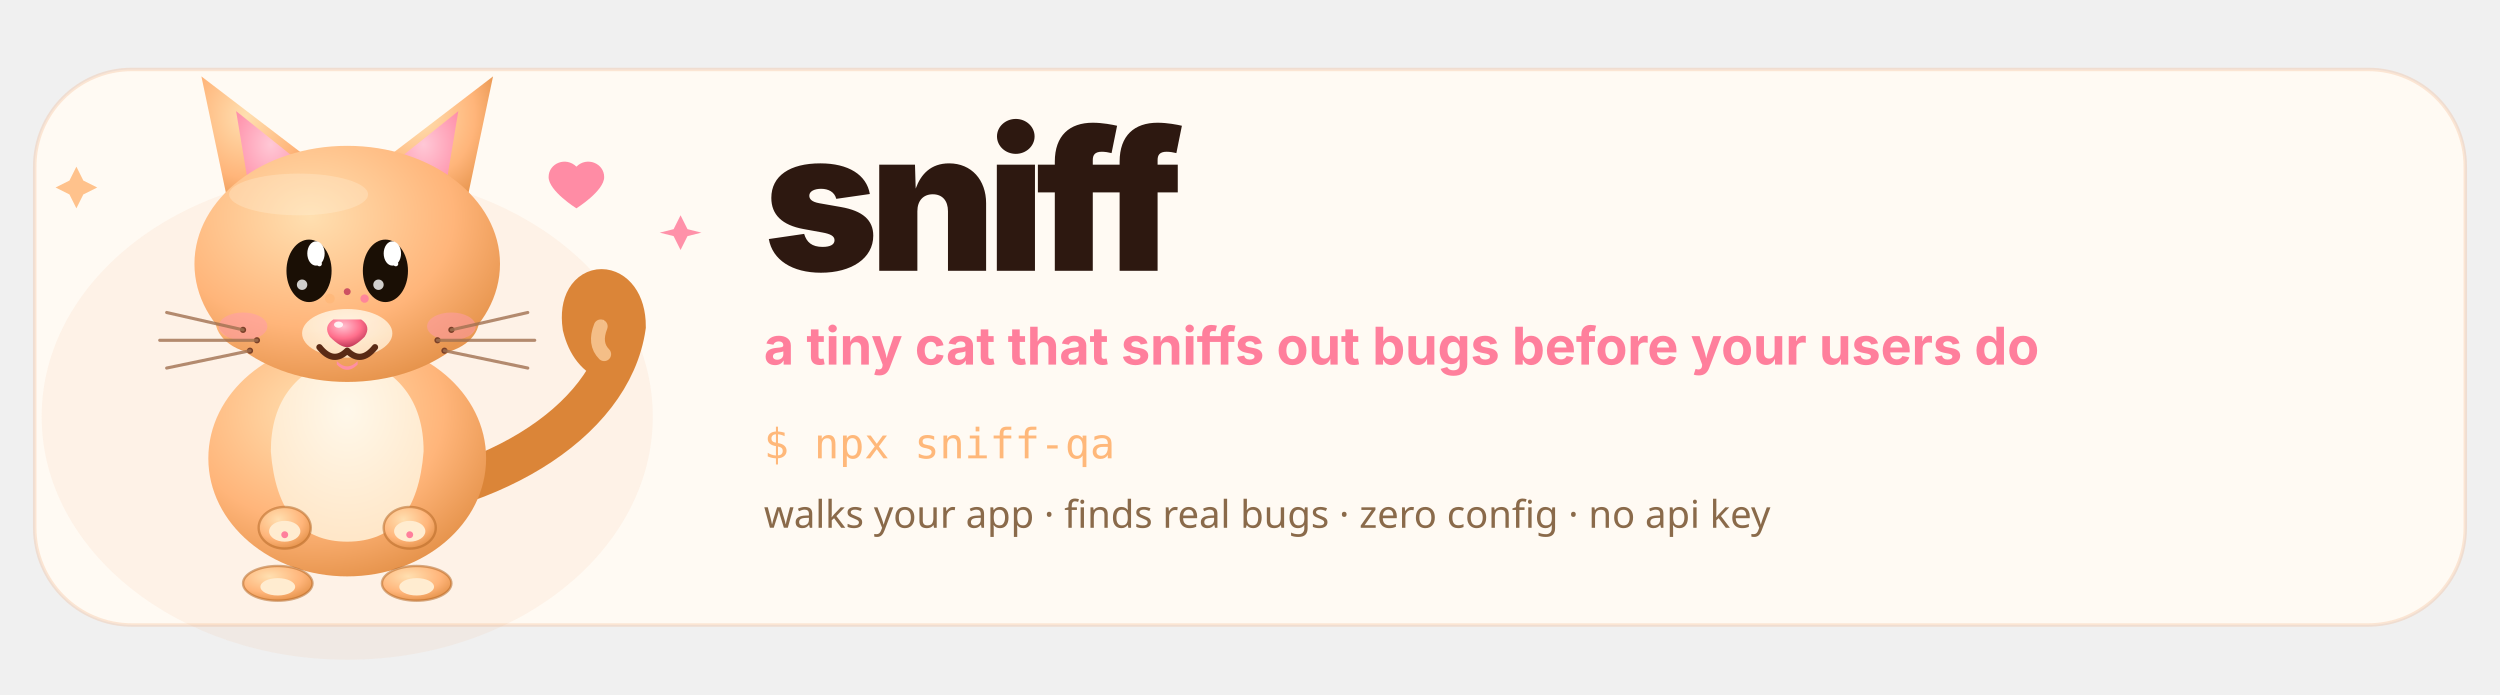
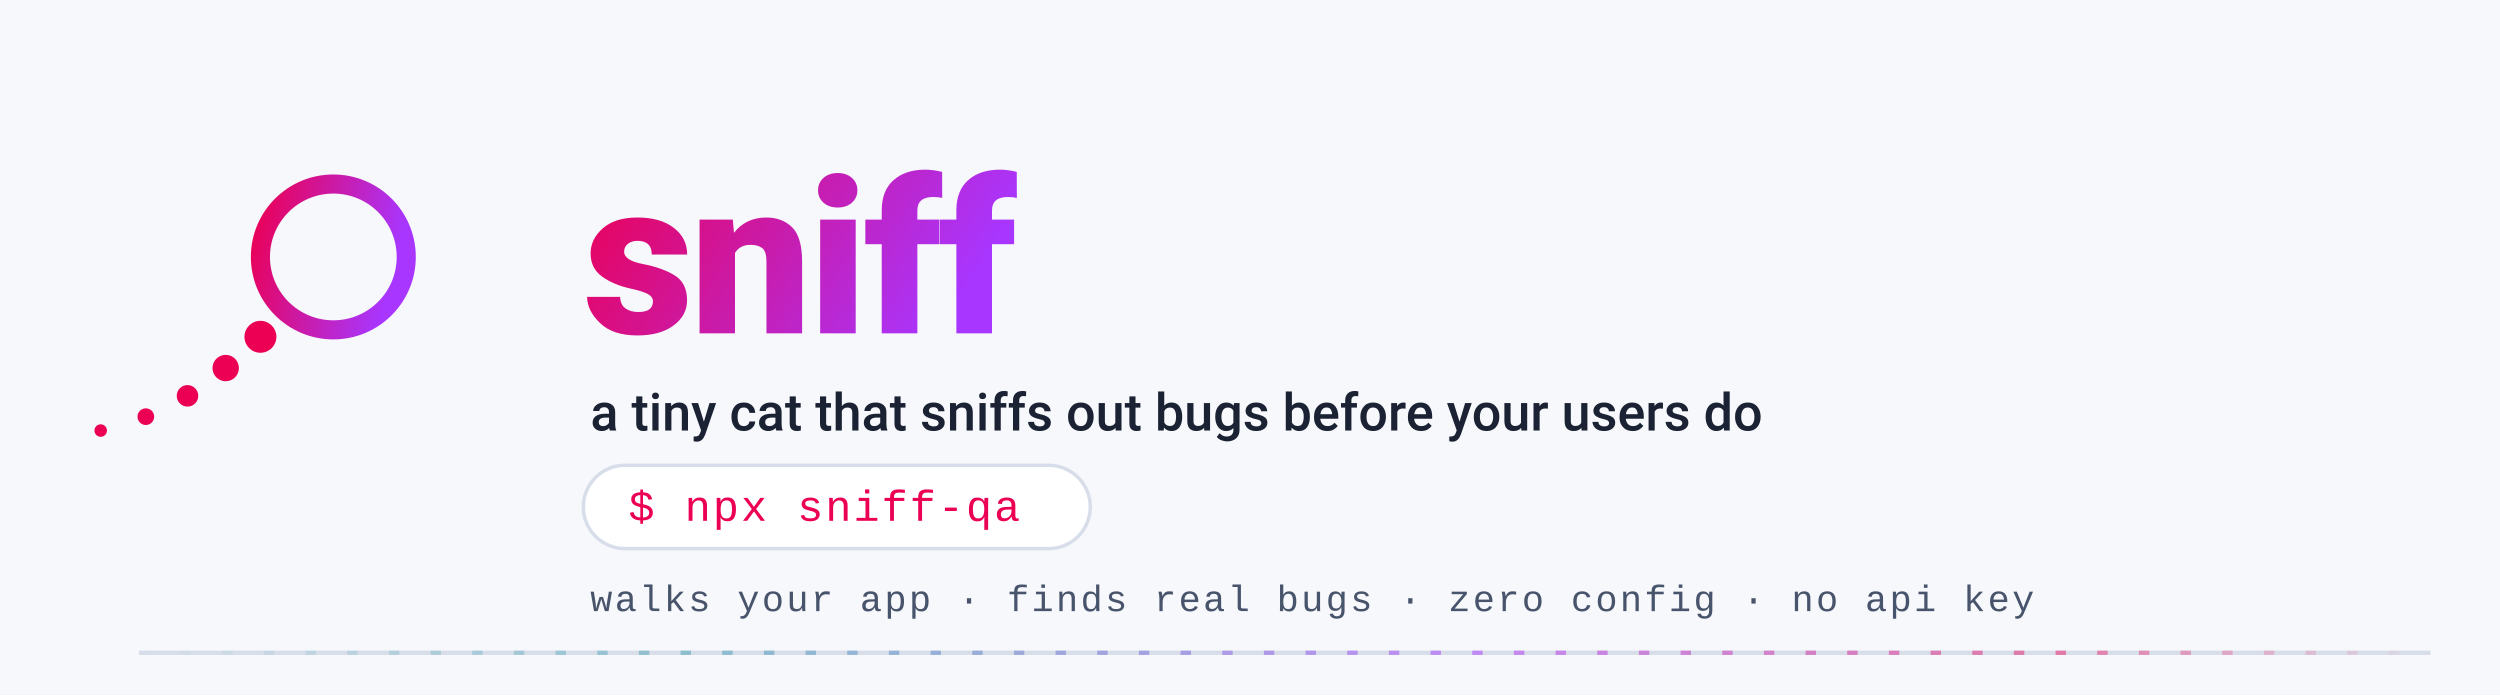
- <svg xmlns="http://www.w3.org/2000/svg" viewBox="0 0 720 200" fill="none">
+ <svg xmlns="http://www.w3.org/2000/svg" viewBox="0 0 720 200" fill="none" role="img" aria-label="sniff: a tiny cat that sniffs out bugs before your users do">
+   <defs>
+     <linearGradient id="brand" x1="0" y1="0" x2="1" y2="0.25" gradientUnits="objectBoundingBox">
+       <stop offset="0%" stop-color="#EB0054" />
+       <stop offset="100%" stop-color="#A836FF" />
+       <animateTransform attributeName="gradientTransform" type="translate" values="-0.12 0; 0.12 0; -0.12 0" dur="18s" repeatCount="indefinite" />
+     </linearGradient>
+     <linearGradient id="horizonline" gradientUnits="userSpaceOnUse" x1="40" y1="188" x2="700" y2="188">
+       <stop offset="0%" stop-color="#00819C" stop-opacity="0" />
+       <stop offset="24%" stop-color="#00819C" stop-opacity="0.35" />
+       <stop offset="58%" stop-color="#A836FF" stop-opacity="0.5" />
+       <stop offset="84%" stop-color="#EB0054" stop-opacity="0.45" />
+       <stop offset="100%" stop-color="#EB0054" stop-opacity="0" />
+     </linearGradient>
+     <linearGradient id="gridfade" gradientUnits="userSpaceOnUse" x1="0" y1="188" x2="0" y2="200">
+       <stop offset="0%" stop-color="#00819C" stop-opacity="0.4" />
+       <stop offset="100%" stop-color="#EB0054" stop-opacity="0.05" />
+     </linearGradient>
+     <linearGradient id="sheeng" x1="0" y1="0" x2="1" y2="0">
+       <stop offset="0%" stop-color="#FFFFFF" stop-opacity="0" />
+       <stop offset="50%" stop-color="#FFFFFF" stop-opacity="0.5" />
+       <stop offset="100%" stop-color="#FFFFFF" stop-opacity="0" />
+     </linearGradient>
+     <clipPath id="gridclip">
+       <rect x="0" y="188" width="720" height="12" />
+     </clipPath>
+     <clipPath id="wordclip">
+       <text x="168" y="96" font-family="system-ui, -apple-system, 'Segoe UI', Roboto, 'Helvetica Neue', Arial, sans-serif" font-size="62" font-weight="800" letter-spacing="-1">sniff</text>
+     </clipPath>
+   </defs>
  <style>
-     @keyframes bob { 0%,100% { transform: translateY(0); } 50% { transform: translateY(-2px); } }
-     @keyframes blink {
-       0%, 45%, 50%, 92%, 95%, 100% { transform: scaleY(1); }
-       47%, 93% { transform: scaleY(0.1); }
+     .disp { font-family: system-ui, -apple-system, 'Segoe UI', Roboto, 'Helvetica Neue', Arial, sans-serif; }
+     .mono { font-family: ui-monospace, SFMono-Regular, 'SF Mono', Menlo, Consolas, 'Liberation Mono', monospace; }
+     .sub  { font-size: 15px; font-weight: 500; fill: #1A2233; }
+     .cmd  { font-size: 12.5px; letter-spacing: 0.6px; fill: #EB0054; }
+     .tag  { font-size: 10.6px; letter-spacing: 0.7px; fill: #48546B; }
+ 
+     @keyframes flow { to { stroke-dashoffset: -240; } }
+     .flowline { animation: flow 14s linear infinite; }
+ 
+     @keyframes pip { 0%,100% { opacity: 0.4; } 50% { opacity: 1; } }
+     .t1 { animation: pip 5s ease-in-out infinite 0s; }
+     .t2 { animation: pip 5s ease-in-out infinite 0.35s; }
+     .t3 { animation: pip 5s ease-in-out infinite 0.7s; }
+     .t4 { animation: pip 5s ease-in-out infinite 1.05s; }
+     .t5 { animation: pip 5s ease-in-out infinite 1.4s; }
+ 
+     @keyframes sheen {
+       0%   { transform: translateX(0); }
+       34%  { transform: translateX(480px); }
+       100% { transform: translateX(480px); }
    }
-     @keyframes nose-twitch {
-       0%,100% { transform: translate(0,0) rotate(0); }
-       50% { transform: translate(0,-0.4px) rotate(-2deg); }
-     }
-     @keyframes tail-sway { 0%,100% { transform: rotate(-3deg); } 50% { transform: rotate(5deg); } }
-     @keyframes breath { 0%,100% { transform: scale(1); } 50% { transform: scaleY(1.015); } }
-     @keyframes arm-wiggle {
-       0%,100% { transform: translateY(0); }
-       50% { transform: translateY(1px); }
-     }
-     @keyframes heart-float {
-       0% { opacity: 0; transform: translate(0,0) scale(0.5); }
-       20% { opacity: 1; transform: translate(0,-3px) scale(1); }
-       80% { opacity: 0.8; transform: translate(4px,-16px) scale(0.9); }
-       100% { opacity: 0; transform: translate(6px,-24px) scale(0.5); }
-     }
-     @keyframes sniff-p {
-       0% { opacity: 0; transform: translate(0,0) scale(0.3); }
-       15% { opacity: 0.95; transform: translate(0,-4px) scale(1); }
-       100% { opacity: 0; transform: translate(var(--dx,0),-22px) scale(0.4); }
-     }
-     @keyframes sparkle {
-       0%,65%,100% { opacity: 0; transform: scale(0.4); }
-       75% { opacity: 1; transform: scale(1.2); }
-     }
+     .sheen { animation: sheen 7.5s linear infinite; }

-     .cat { animation: bob 3s ease-in-out infinite; }
-     .body-shape { animation: breath 3.4s ease-in-out infinite; transform-origin: 100px 132px; transform-box: fill-box; }
-     .eyes { animation: blink 5.2s ease-in-out infinite; transform-origin: 100px 76px; }
-     .nose { animation: nose-twitch 1.6s ease-in-out infinite; transform-origin: center; transform-box: fill-box; }
-     .tail { animation: tail-sway 2.4s ease-in-out infinite; transform-origin: 120px 144px; transform-box: fill-box; }
-     .arm-l, .arm-r { animation: arm-wiggle 3s ease-in-out infinite; transform-origin: center; transform-box: fill-box; }
-     .arm-r { animation-delay: 0.5s; }
-     .heart { animation: heart-float 3.4s ease-out infinite; transform-origin: center; transform-box: fill-box; }
-     .p1 { animation: sniff-p 2.2s ease-out infinite; --dx: -5px; transform-origin: center; transform-box: fill-box; }
-     .p2 { animation: sniff-p 2.2s ease-out infinite 0.7s; --dx: 4px; transform-origin: center; transform-box: fill-box; }
-     .p3 { animation: sniff-p 2.2s ease-out infinite 1.4s; --dx: -1px; transform-origin: center; transform-box: fill-box; }
-     .spk-1 { animation: sparkle 3s ease-in-out infinite; transform-origin: center; transform-box: fill-box; }
-     .spk-2 { animation: sparkle 3s ease-in-out infinite 1.5s; transform-origin: center; transform-box: fill-box; }
- 
-     @media (prefers-reduced-motion: reduce) {
-       /* Stop all motion. The cat and text have no base opacity:0, so they stay
-          fully visible. The ephemeral particles (hearts, sniff puffs, sparkles)
-          only exist mid-animation, so hide them rather than freeze them visible. */
-       .cat, .body-shape, .eyes, .nose, .tail, .arm-l, .arm-r { animation: none !important; }
-       .heart, .p1, .p2, .p3, .spk-1, .spk-2 { animation: none !important; opacity: 0 !important; }
-     }
+     @media (prefers-reduced-motion: reduce) { * { animation: none !important; } }
  </style>
-   <defs>
-     <radialGradient id="orange-d" cx="38%" cy="30%" r="85%">
-       <stop offset="0%" stop-color="#ffdfb0" />
-       <stop offset="55%" stop-color="#ffb57a" />
-       <stop offset="100%" stop-color="#db8538" />
-     </radialGradient>
-     <radialGradient id="cream-d" cx="50%" cy="30%" r="80%">
-       <stop offset="0%" stop-color="#fff8ea" />
-       <stop offset="100%" stop-color="#ffe4c3" />
-     </radialGradient>
-     <radialGradient id="ear-inner-d" cx="50%" cy="40%" r="80%">
-       <stop offset="0%" stop-color="#ffc8d6" />
-       <stop offset="100%" stop-color="#ff7f9c" />
-     </radialGradient>
-     <radialGradient id="nose-d" cx="40%" cy="25%" r="80%">
-       <stop offset="0%" stop-color="#ffc0d0" />
-       <stop offset="55%" stop-color="#ff6f8c" />
-       <stop offset="100%" stop-color="#b83050" />
-     </radialGradient>
-     <linearGradient id="title-d" x1="0" y1="0" x2="1" y2="0.4">
-       <stop offset="0%" stop-color="#ffe4bc" />
-       <stop offset="55%" stop-color="#ffb87a" />
-       <stop offset="100%" stop-color="#ff7f9c" />
-     </linearGradient>
-   </defs>
-   <rect x="10" y="20" width="700" height="160" rx="28" fill="#fffaf3" stroke="#ef9555" stroke-width="1" stroke-opacity="0.2" />
-   <ellipse cx="100" cy="120" rx="88" ry="70" fill="#ef9555" opacity="0.08" />
-   <g class="spk-1">
-     <path d="M 22 48 L 24 52 L 28 54 L 24 56 L 22 60 L 20 56 L 16 54 L 20 52 Z" fill="#ffb87a" opacity="0.85" />
-   </g>
-   <g class="spk-2">
-     <path d="M 196 62 L 198 66 L 202 67 L 198 68 L 196 72 L 194 68 L 190 67 L 194 66 Z" fill="#ff7f9c" opacity="0.85" />
-   </g>
-   <g class="cat">
-     <g class="tail">
-       <path d="M 95 146                C 140 144 176 122 180 94                C 180 80 166 80 168 94                Q 170 102 176 104" stroke="#db8538" stroke-width="12" fill="none" stroke-linecap="round" />
-       <path d="M 174 102 Q 171 99 173 94" stroke="#ffd6a8" stroke-width="4" fill="none" stroke-linecap="round" opacity="0.7" />
-     </g>
-     <g class="body-shape">
-       <ellipse cx="100" cy="132" rx="40" ry="34" fill="url(#orange-d)" />
-       <path d="M 100 102                Q 78 108  78 130                Q 80 156  100 156                Q 120 156  122 130                Q 122 108  100 102 Z" fill="url(#cream-d)" />
-     </g>
-     <ellipse cx="80" cy="168" rx="10" ry="5" fill="url(#orange-d)" stroke="#b66a28" stroke-width="0.7" stroke-opacity="0.55" />
-     <ellipse cx="80" cy="169" rx="5" ry="2.5" fill="#ffecd0" />
-     <ellipse cx="120" cy="168" rx="10" ry="5" fill="url(#orange-d)" stroke="#b66a28" stroke-width="0.7" stroke-opacity="0.55" />
-     <ellipse cx="120" cy="169" rx="5" ry="2.5" fill="#ffecd0" />
-     <g class="arm-l">
-       <ellipse cx="82" cy="152" rx="7.5" ry="6" fill="url(#orange-d)" stroke="#b66a28" stroke-width="0.7" stroke-opacity="0.55" />
-       <ellipse cx="82" cy="153" rx="4.5" ry="3" fill="#ffecd0" />
-       <circle cx="82" cy="154" r="1" fill="#ff7f9c" />
-     </g>
-     <g class="arm-r">
-       <ellipse cx="118" cy="152" rx="7.5" ry="6" fill="url(#orange-d)" stroke="#b66a28" stroke-width="0.7" stroke-opacity="0.55" />
-       <ellipse cx="118" cy="153" rx="4.5" ry="3" fill="#ffecd0" />
-       <circle cx="118" cy="154" r="1" fill="#ff7f9c" />
-     </g>
-     <g>
-       <path d="M 66 60 L 58 22 L 92 48 Z" fill="url(#orange-d)" stroke-linejoin="round" />
-       <path d="M 72 56 L 68 32 L 88 48 Z" fill="url(#ear-inner-d)" stroke-linejoin="round" />
-     </g>
-     <g>
-       <path d="M 134 60 L 142 22 L 108 48 Z" fill="url(#orange-d)" stroke-linejoin="round" />
-       <path d="M 128 56 L 132 32 L 112 48 Z" fill="url(#ear-inner-d)" stroke-linejoin="round" />
-     </g>
-     <ellipse cx="76" cy="92" rx="14" ry="10" fill="url(#orange-d)" />
-     <ellipse cx="124" cy="92" rx="14" ry="10" fill="url(#orange-d)" />
-     <ellipse cx="100" cy="76" rx="44" ry="34" fill="url(#orange-d)" />
-     <ellipse cx="86" cy="56" rx="20" ry="6" fill="#fff3db" opacity="0.3" />
-     <ellipse cx="70" cy="94" rx="7" ry="4" fill="#ff9ab0" opacity="0.5" />
-     <ellipse cx="130" cy="94" rx="7" ry="4" fill="#ff9ab0" opacity="0.5" />
-     <g class="eyes">
-       <ellipse cx="89" cy="78" rx="6.5" ry="9" fill="#1a0f05" />
-       <ellipse cx="111" cy="78" rx="6.5" ry="9" fill="#1a0f05" />
-       <ellipse cx="91" cy="73" rx="2.5" ry="3.5" fill="#ffffff" />
-       <ellipse cx="113" cy="73" rx="2.5" ry="3.5" fill="#ffffff" />
-       <circle cx="87" cy="82" r="1.5" fill="#ffffff" opacity="0.8" />
-       <circle cx="109" cy="82" r="1.5" fill="#ffffff" opacity="0.8" />
-       <circle cx="92" cy="76" r="0.7" fill="#ffffff" />
-       <circle cx="114" cy="76" r="0.7" fill="#ffffff" />
-     </g>
-     <ellipse cx="100" cy="96" rx="13" ry="7" fill="url(#cream-d)" opacity="0.9" />
-     <g class="nose">
-       <path d="M 96 92                L 104 92                Q 107 94  105 97                Q 102 100  100 100                Q 98 100   95 97                Q 93 94   96 92 Z" fill="url(#nose-d)" />
-       <ellipse cx="97.5" cy="93.5" rx="1.3" ry="0.9" fill="#ffffff" opacity="0.85" />
-     </g>
-     <path d="M 92 100              Q 96 105  100 101              Q 104 105  108 100" stroke="#5a2a15" stroke-width="1.8" fill="none" stroke-linecap="round" stroke-linejoin="round" />
-     <path d="M 97 104 Q 100 107 103 104 L 103 105 Q 100 108 97 105 Z" fill="#ff8fa3" />
-     <circle cx="70" cy="95" r="0.9" fill="#7a4028" />
-     <circle cx="74" cy="98" r="0.9" fill="#7a4028" />
-     <circle cx="72" cy="101" r="0.9" fill="#7a4028" />
-     <circle cx="130" cy="95" r="0.9" fill="#7a4028" />
-     <circle cx="126" cy="98" r="0.9" fill="#7a4028" />
-     <circle cx="128" cy="101" r="0.9" fill="#7a4028" />
-     <line x1="70" y1="95" x2="48" y2="90" stroke="#a07050" stroke-width="0.9" stroke-linecap="round" opacity="0.8" />
-     <line x1="74" y1="98" x2="46" y2="98" stroke="#a07050" stroke-width="0.9" stroke-linecap="round" opacity="0.8" />
-     <line x1="72" y1="101" x2="48" y2="106" stroke="#a07050" stroke-width="0.9" stroke-linecap="round" opacity="0.8" />
-     <line x1="130" y1="95" x2="152" y2="90" stroke="#a07050" stroke-width="0.9" stroke-linecap="round" opacity="0.8" />
-     <line x1="126" y1="98" x2="154" y2="98" stroke="#a07050" stroke-width="0.9" stroke-linecap="round" opacity="0.8" />
-     <line x1="128" y1="101" x2="152" y2="106" stroke="#a07050" stroke-width="0.9" stroke-linecap="round" opacity="0.8" />
-     <g class="heart">
-       <path d="M 166 48                C 163 45  158 47  158 51                C 158 55  166 60  166 60                C 166 60  174 55  174 51                C 174 47  169 45  166 48 Z" fill="#ff7f9c" opacity="0.9" />
-     </g>
-     <g class="p1">
-       <circle cx="95" cy="86" r="1.4" fill="#ffb87a" opacity="0.9" />
-     </g>
-     <g class="p2">
-       <circle cx="105" cy="86" r="1.2" fill="#ff7f9c" opacity="0.9" />
-     </g>
-     <g class="p3">
-       <circle cx="100" cy="84" r="1" fill="#c43e5c" opacity="0.85" />
+   <rect width="720" height="200" fill="#F7F8FB" />
+   <g id="grid" clip-path="url(#gridclip)" opacity="0">
+     <g stroke="url(#gridfade)" stroke-width="1" fill="none">
+       <path d="M360 188 L-360 200" />
+       <path d="M360 188 L40 200" />
+       <path d="M360 188 L200 200" />
+       <path d="M360 188 L300 200" />
+       <path d="M360 188 L360 200" />
+       <path d="M360 188 L420 200" />
+       <path d="M360 188 L520 200" />
+       <path d="M360 188 L680 200" />
+       <path d="M360 188 L1080 200" />
+       <line x1="0" y1="191" x2="720" y2="191" />
+       <line x1="0" y1="194" x2="720" y2="194" />
+       <line x1="0" y1="197" x2="720" y2="197" />
    </g>
  </g>
-   <text x="220" y="78" font-family="system-ui, -apple-system, sans-serif" font-size="56" font-weight="900" fill="#2d1810" letter-spacing="-2.5">sniff</text>
-   <text x="220" y="105" font-family="system-ui, -apple-system, sans-serif" font-size="15" fill="#ff7f9c" font-weight="700">a tiny cat that sniffs out bugs before your users do</text>
-   <text x="220" y="132" font-family="ui-monospace, Menlo, monospace" font-size="12" fill="#ffb87a">$ npx sniff-qa</text>
-   <text x="220" y="152" font-family="system-ui, sans-serif" font-size="11" fill="#8a6a4a">walks your app · finds real bugs · zero config · no api key</text>
+   <line x1="40" y1="188" x2="700" y2="188" stroke="#D8DEE9" stroke-width="1.25" />
+   <line class="flowline" x1="40" y1="188" x2="700" y2="188" stroke="url(#horizonline)" stroke-width="1.25" stroke-dasharray="3 9" />
+   <g transform="translate(88,84)">
+     <circle cx="8" cy="-10" r="21" stroke="url(#brand)" stroke-width="5.5" fill="none" />
+     <g fill="#EB0054">
+       <circle class="t1" cx="-13" cy="13" r="4.6" />
+       <circle class="t2" cx="-23" cy="22" r="3.8" />
+       <circle class="t3" cx="-34" cy="30" r="3.1" />
+       <circle class="t4" cx="-46" cy="36" r="2.4" />
+       <circle class="t5" cx="-59" cy="40" r="1.8" />
+     </g>
+   </g>
+   <text class="disp" x="168" y="96" font-size="62" font-weight="800" letter-spacing="-1" fill="url(#brand)">sniff</text>
+   <g clip-path="url(#wordclip)">
+     <g transform="skewX(-18)">
+       <rect class="sheen" x="-120" y="26" width="56" height="90" fill="url(#sheeng)" opacity="0.55" />
+     </g>
+   </g>
+   <text class="disp sub" x="170" y="124">a tiny cat that sniffs out bugs before your users do</text>
+   <rect x="168" y="134" width="146" height="24" rx="12" fill="#FFFFFF" stroke="#D8DEE9" stroke-width="1" />
+   <text class="mono cmd" x="181" y="150">$ npx sniff-qa</text>
+   <text class="mono tag" x="170" y="176">walks your app · finds real bugs · zero config · no api key</text>
</svg>
